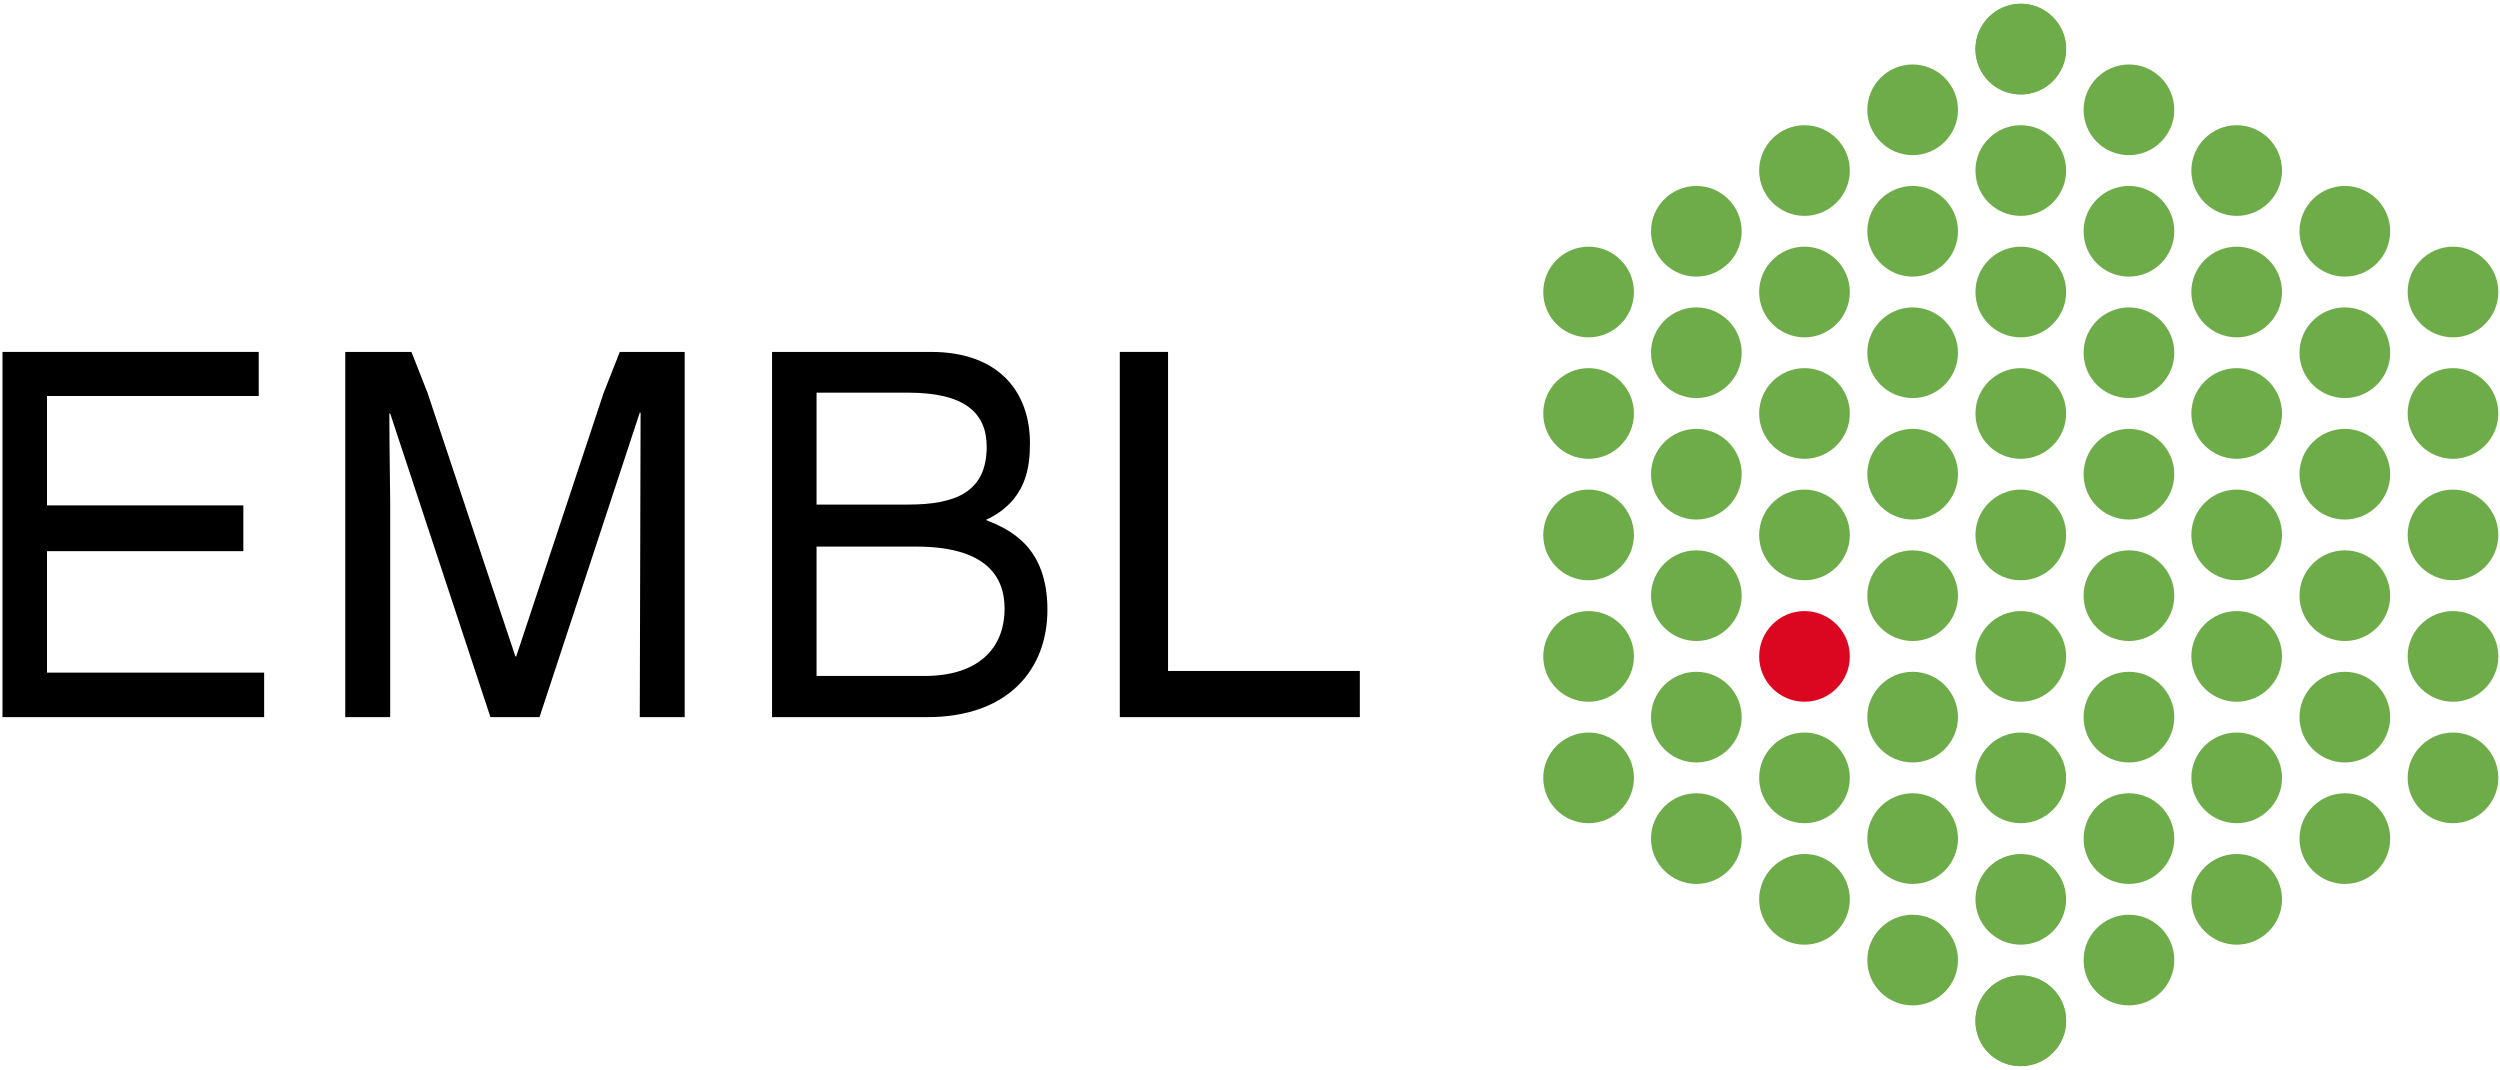
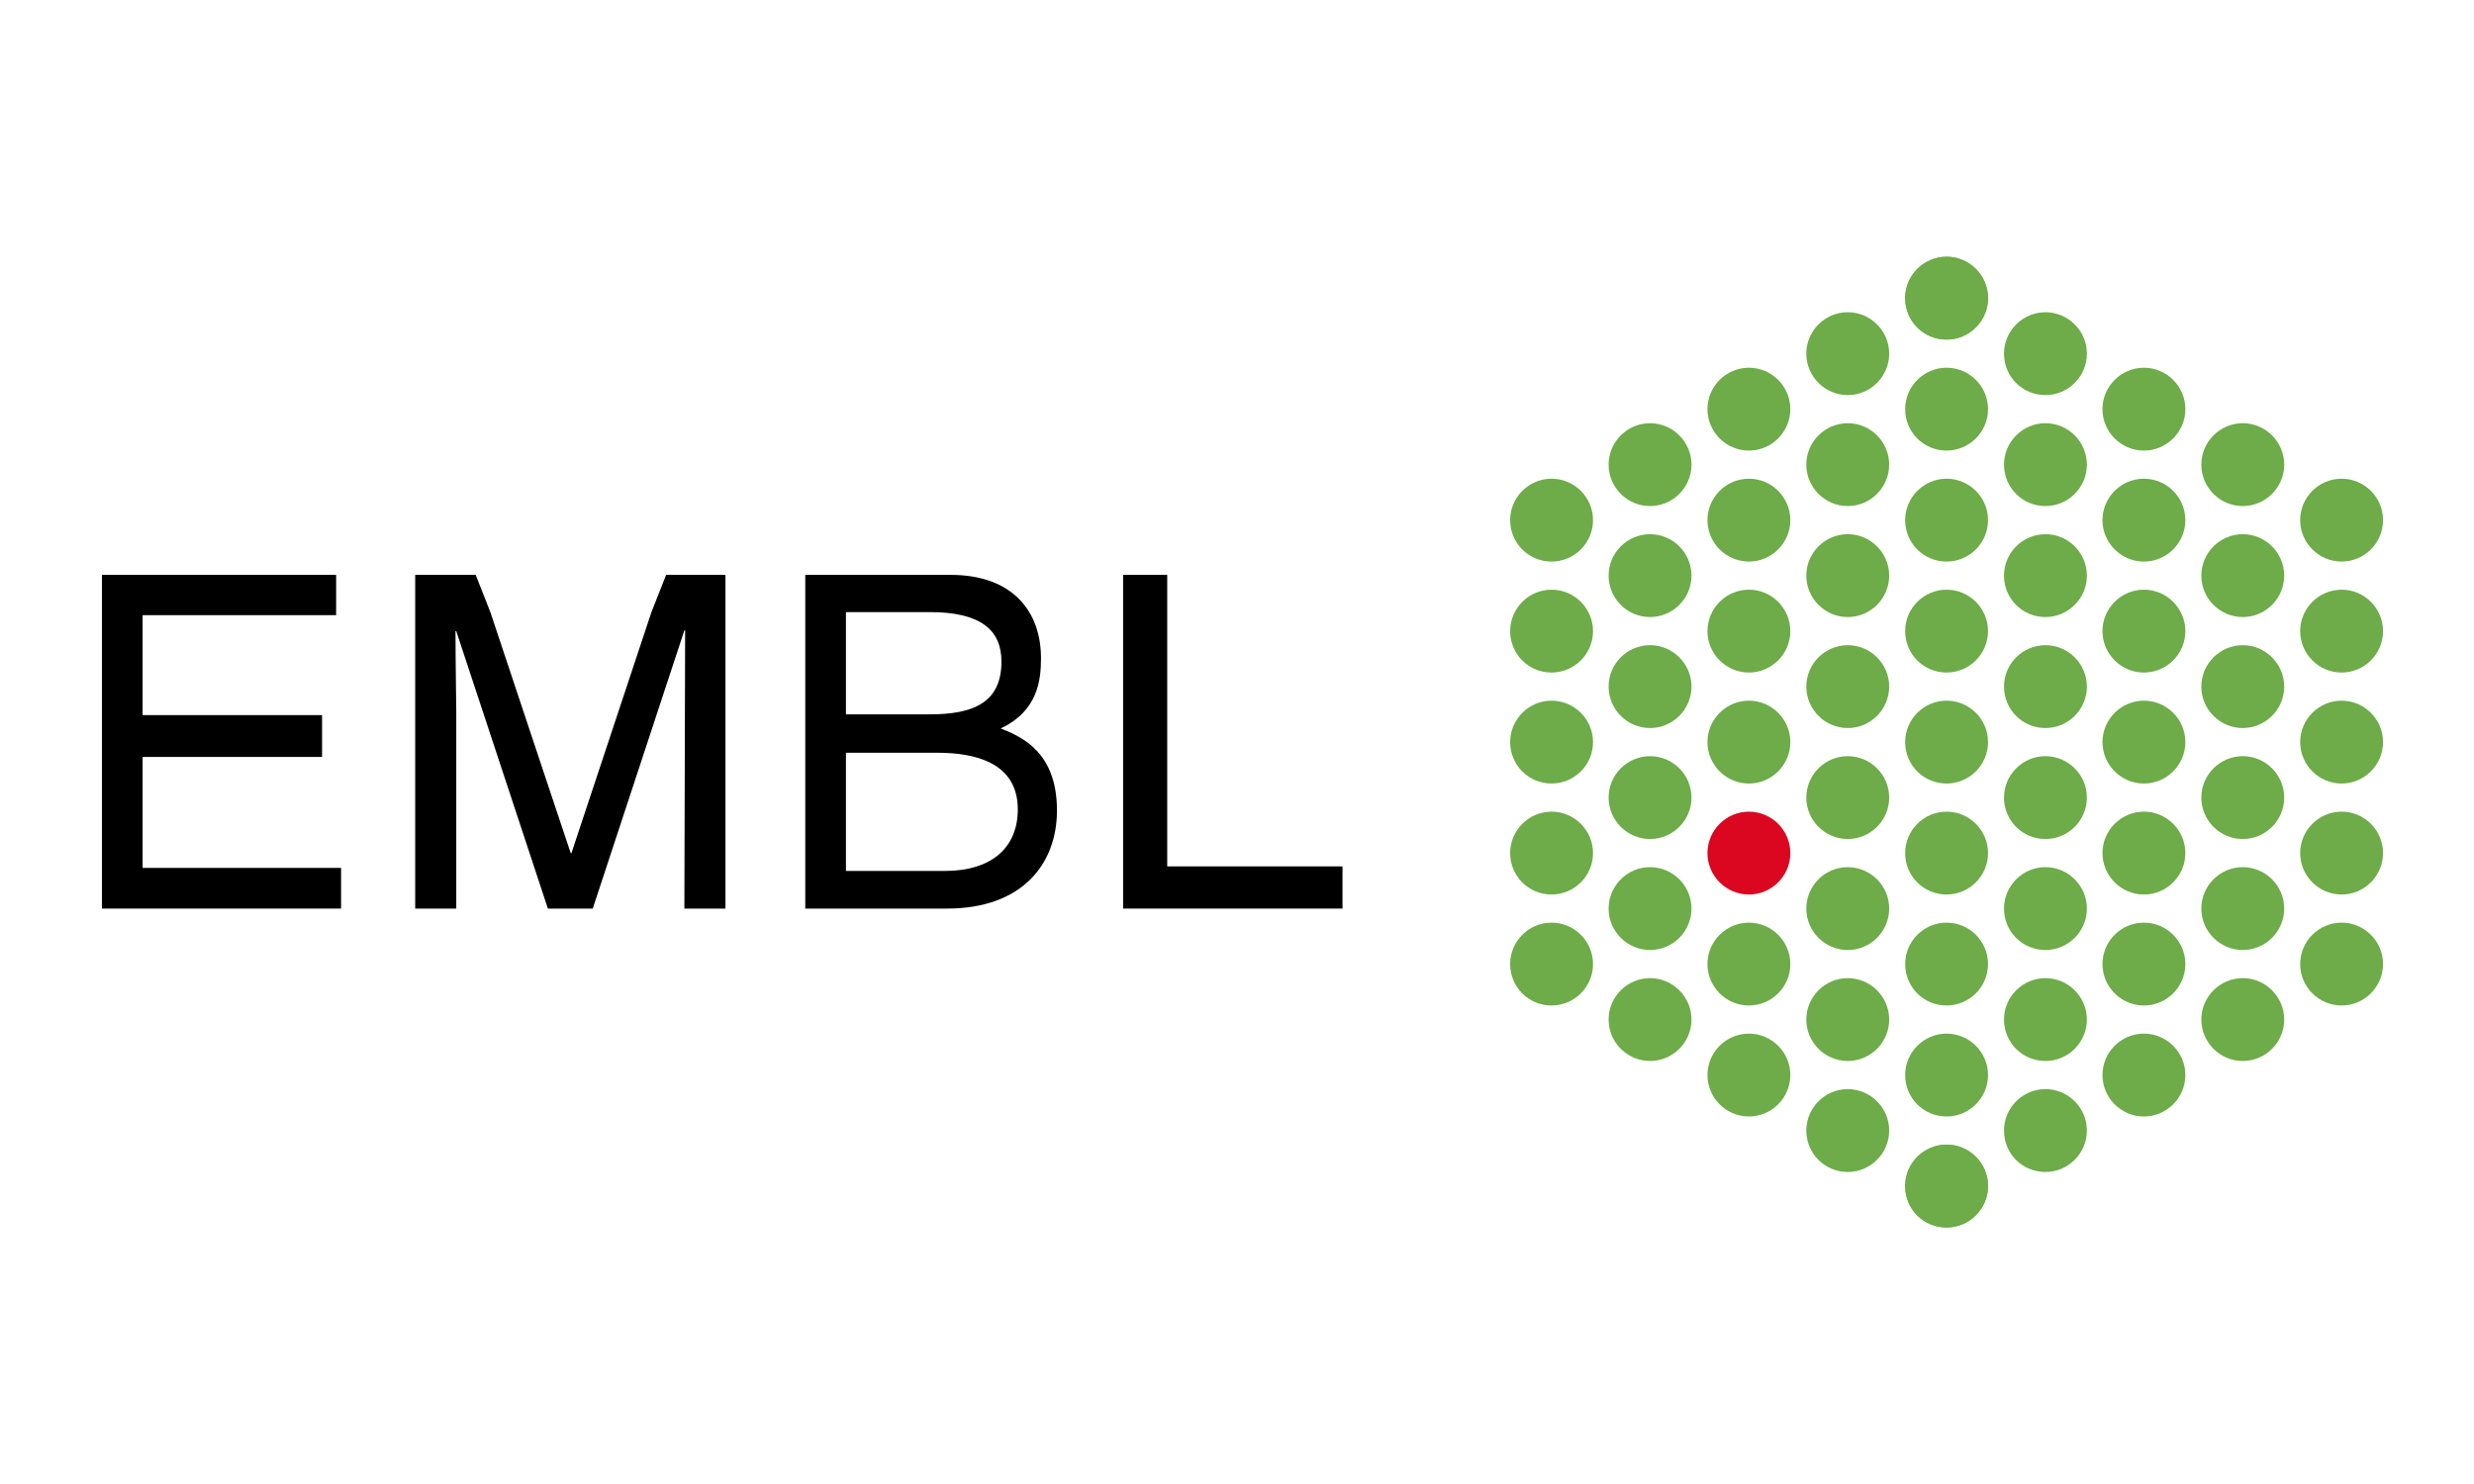
- <svg xmlns="http://www.w3.org/2000/svg" width="601px" height="257px" viewBox="0 0 601 257" version="1.1">
-   <defs />
-   <g id="Page-1" stroke="none" stroke-width="1" fill="none" fill-rule="evenodd">
-     <g id="ELIXIR-EMBL-EBI">
-       <g id="Group">
-         <path d="M474.9,11.8 C474.9,5.8 479.8,0.9 485.8,0.9 C491.8,0.9 496.7,5.8 496.7,11.8 C496.7,17.8 491.8,22.7 485.8,22.7 C479.7,22.7 474.9,17.8 474.9,11.8" id="Shape" fill="#6DAC48" />
-         <path d="M474.9,11.8 C474.9,5.8 479.8,0.9 485.8,0.9 C491.8,0.9 496.7,5.8 496.7,11.8 C496.7,17.8 491.8,22.7 485.8,22.7 C479.7,22.7 474.9,17.8 474.9,11.8" id="Shape" fill="#6DAC48" />
-         <path d="M474.9,245.4 C474.9,239.4 479.8,234.5 485.8,234.5 C491.8,234.5 496.7,239.4 496.7,245.4 C496.7,251.4 491.8,256.3 485.8,256.3 C479.7,256.3 474.9,251.5 474.9,245.4" id="Shape" fill="#6DAC48" />
-         <path d="M474.9,245.4 C474.9,239.4 479.8,234.5 485.8,234.5 C491.8,234.5 496.7,239.4 496.7,245.4 C496.7,251.4 491.8,256.3 485.8,256.3 C479.7,256.3 474.9,251.5 474.9,245.4" id="Shape" fill="#6DAC48" />
-         <path d="M500.9,26.4 C500.9,20.4 505.8,15.5 511.8,15.5 C517.8,15.5 522.7,20.4 522.7,26.4 C522.7,32.4 517.8,37.3 511.8,37.3 C505.7,37.3 500.9,32.4 500.9,26.4" id="Shape" fill="#6DAC48" />
-         <path d="M448.9,26.4 C448.9,20.4 453.8,15.5 459.8,15.5 C465.8,15.5 470.7,20.4 470.7,26.4 C470.7,32.4 465.8,37.3 459.8,37.3 C453.8,37.3 448.9,32.4 448.9,26.4" id="Shape" fill="#6DAC48" />
-         <path d="M500.9,230.8 C500.9,224.8 505.8,219.9 511.8,219.9 C517.8,219.9 522.7,224.8 522.7,230.8 C522.7,236.8 517.8,241.7 511.8,241.7 C505.7,241.7 500.9,236.9 500.9,230.8" id="Shape" fill="#6DAC48" />
-         <path d="M448.9,230.8 C448.9,224.8 453.8,219.9 459.8,219.9 C465.8,219.9 470.7,224.8 470.7,230.8 C470.7,236.8 465.8,241.7 459.8,241.7 C453.8,241.7 448.9,236.9 448.9,230.8" id="Shape" fill="#6DAC48" />
-         <path d="M474.9,41 C474.9,35 479.8,30.1 485.8,30.1 C491.8,30.1 496.7,35 496.7,41 C496.7,47 491.8,51.9 485.8,51.9 C479.7,51.9 474.9,47 474.9,41" id="Shape" fill="#6DAC48" />
-         <path d="M526.8,41 C526.8,35 531.7,30.1 537.7,30.1 C543.7,30.1 548.6,35 548.6,41 C548.6,47 543.7,51.9 537.7,51.9 C531.7,51.9 526.8,47 526.8,41" id="Shape" fill="#6DAC48" />
-         <path d="M422.9,41 C422.9,35 427.8,30.1 433.8,30.1 C439.8,30.1 444.7,35 444.7,41 C444.7,47 439.8,51.9 433.8,51.9 C427.8,51.9 422.9,47 422.9,41" id="Shape" fill="#6DAC48" />
-         <path d="M474.9,216.2 C474.9,210.2 479.8,205.3 485.8,205.3 C491.8,205.3 496.7,210.2 496.7,216.2 C496.7,222.2 491.8,227.1 485.8,227.1 C479.7,227.1 474.9,222.2 474.9,216.2" id="Shape" fill="#6DAC48" />
-         <path d="M526.8,216.2 C526.8,210.2 531.7,205.3 537.7,205.3 C543.7,205.3 548.6,210.2 548.6,216.2 C548.6,222.2 543.7,227.1 537.7,227.1 C531.7,227.1 526.8,222.2 526.8,216.2" id="Shape" fill="#6DAC48" />
-         <path d="M422.9,216.2 C422.9,210.2 427.8,205.3 433.8,205.3 C439.8,205.3 444.7,210.2 444.7,216.2 C444.7,222.2 439.8,227.1 433.8,227.1 C427.8,227.1 422.9,222.2 422.9,216.2" id="Shape" fill="#6DAC48" />
-         <path d="M500.9,55.6 C500.9,49.6 505.8,44.7 511.8,44.7 C517.8,44.7 522.7,49.6 522.7,55.6 C522.7,61.6 517.8,66.5 511.8,66.5 C505.7,66.5 500.9,61.6 500.9,55.6" id="Shape" fill="#6DAC48" />
-         <path d="M552.8,55.6 C552.8,49.6 557.7,44.7 563.7,44.7 C569.7,44.7 574.6,49.6 574.6,55.6 C574.6,61.6 569.7,66.5 563.7,66.5 C557.7,66.5 552.8,61.6 552.8,55.6" id="Shape" fill="#6DAC48" />
-         <path d="M448.9,55.6 C448.9,49.6 453.8,44.7 459.8,44.7 C465.8,44.7 470.7,49.6 470.7,55.6 C470.7,61.6 465.8,66.5 459.8,66.5 C453.8,66.5 448.9,61.6 448.9,55.6" id="Shape" fill="#6DAC48" />
-         <path d="M396.9,55.6 C396.9,49.6 401.8,44.7 407.8,44.7 C413.8,44.7 418.7,49.6 418.7,55.6 C418.7,61.6 413.8,66.5 407.8,66.5 C401.8,66.5 396.9,61.6 396.9,55.6" id="Shape" fill="#6DAC48" />
-         <path d="M500.9,84.8 C500.9,78.8 505.8,73.9 511.8,73.9 C517.8,73.9 522.7,78.8 522.7,84.8 C522.7,90.8 517.8,95.7 511.8,95.7 C505.7,95.7 500.9,90.8 500.9,84.8" id="Shape" fill="#6DAC48" />
-         <path d="M552.8,84.8 C552.8,78.8 557.7,73.9 563.7,73.9 C569.7,73.9 574.6,78.8 574.6,84.8 C574.6,90.8 569.7,95.7 563.7,95.7 C557.7,95.7 552.8,90.8 552.8,84.8" id="Shape" fill="#6DAC48" />
-         <path d="M448.9,84.8 C448.9,78.8 453.8,73.9 459.8,73.9 C465.8,73.9 470.7,78.8 470.7,84.8 C470.7,90.8 465.8,95.7 459.8,95.7 C453.8,95.7 448.9,90.8 448.9,84.8" id="Shape" fill="#6DAC48" />
-         <path d="M396.9,84.8 C396.9,78.8 401.8,73.9 407.8,73.9 C413.8,73.9 418.7,78.8 418.7,84.8 C418.7,90.8 413.8,95.7 407.8,95.7 C401.8,95.7 396.9,90.8 396.9,84.8" id="Shape" fill="#6DAC48" />
-         <path d="M500.9,114 C500.9,108 505.8,103.1 511.8,103.1 C517.8,103.1 522.7,108 522.7,114 C522.7,120 517.8,124.9 511.8,124.9 C505.7,124.9 500.9,120 500.9,114" id="Shape" fill="#6DAC48" />
-         <path d="M552.8,114 C552.8,108 557.7,103.1 563.7,103.1 C569.7,103.1 574.6,108 574.6,114 C574.6,120 569.7,124.9 563.7,124.9 C557.7,124.9 552.8,120 552.8,114" id="Shape" fill="#6DAC48" />
-         <path d="M448.9,114 C448.9,108 453.8,103.1 459.8,103.1 C465.8,103.1 470.7,108 470.7,114 C470.7,120 465.8,124.9 459.8,124.9 C453.8,124.9 448.9,120 448.9,114" id="Shape" fill="#6DAC48" />
-         <path d="M396.9,114 C396.9,108 401.8,103.1 407.8,103.1 C413.8,103.1 418.7,108 418.7,114 C418.7,120 413.8,124.9 407.8,124.9 C401.8,124.9 396.9,120 396.9,114" id="Shape" fill="#6DAC48" />
-         <path d="M500.9,143.2 C500.9,137.2 505.8,132.3 511.8,132.3 C517.8,132.3 522.7,137.2 522.7,143.2 C522.7,149.2 517.8,154.1 511.8,154.1 C505.7,154.1 500.9,149.2 500.9,143.2" id="Shape" fill="#6DAC48" />
-         <path d="M552.8,143.2 C552.8,137.2 557.7,132.3 563.7,132.3 C569.7,132.3 574.6,137.2 574.6,143.2 C574.6,149.2 569.7,154.1 563.7,154.1 C557.7,154.1 552.8,149.2 552.8,143.2" id="Shape" fill="#6DAC48" />
-         <path d="M448.9,143.2 C448.9,137.2 453.8,132.3 459.8,132.3 C465.8,132.3 470.7,137.2 470.7,143.2 C470.7,149.2 465.8,154.1 459.8,154.1 C453.8,154.1 448.9,149.2 448.9,143.2" id="Shape" fill="#6DAC48" />
-         <path d="M396.9,143.2 C396.9,137.2 401.8,132.3 407.8,132.3 C413.8,132.3 418.7,137.2 418.7,143.2 C418.7,149.2 413.8,154.1 407.8,154.1 C401.8,154.1 396.9,149.2 396.9,143.2" id="Shape" fill="#6DAC48" />
-         <path d="M500.9,172.4 C500.9,166.4 505.8,161.5 511.8,161.5 C517.8,161.5 522.7,166.4 522.7,172.4 C522.7,178.4 517.8,183.3 511.8,183.3 C505.7,183.3 500.9,178.4 500.9,172.4" id="Shape" fill="#6DAC48" />
-         <path d="M552.8,172.4 C552.8,166.4 557.7,161.5 563.7,161.5 C569.7,161.5 574.6,166.4 574.6,172.4 C574.6,178.4 569.7,183.3 563.7,183.3 C557.7,183.3 552.8,178.4 552.8,172.4" id="Shape" fill="#6DAC48" />
-         <path d="M448.9,172.4 C448.9,166.4 453.8,161.5 459.8,161.5 C465.8,161.5 470.7,166.4 470.7,172.4 C470.7,178.4 465.8,183.3 459.8,183.3 C453.8,183.3 448.9,178.4 448.9,172.4" id="Shape" fill="#6DAC48" />
-         <path d="M396.9,172.4 C396.9,166.4 401.8,161.5 407.8,161.5 C413.8,161.5 418.7,166.4 418.7,172.4 C418.7,178.4 413.8,183.3 407.8,183.3 C401.8,183.3 396.9,178.4 396.9,172.4" id="Shape" fill="#6DAC48" />
-         <path d="M500.9,201.6 C500.9,195.6 505.8,190.7 511.8,190.7 C517.8,190.7 522.7,195.6 522.7,201.6 C522.7,207.6 517.8,212.5 511.8,212.5 C505.7,212.5 500.9,207.6 500.9,201.6" id="Shape" fill="#6DAC48" />
-         <path d="M552.8,201.6 C552.8,195.6 557.7,190.7 563.7,190.7 C569.7,190.7 574.6,195.6 574.6,201.6 C574.6,207.6 569.7,212.5 563.7,212.5 C557.7,212.5 552.8,207.6 552.8,201.6" id="Shape" fill="#6DAC48" />
-         <path d="M448.9,201.6 C448.9,195.6 453.8,190.7 459.8,190.7 C465.8,190.7 470.7,195.6 470.7,201.6 C470.7,207.6 465.8,212.5 459.8,212.5 C453.8,212.5 448.9,207.6 448.9,201.6" id="Shape" fill="#6DAC48" />
-         <path d="M396.9,201.6 C396.9,195.6 401.8,190.7 407.8,190.7 C413.8,190.7 418.7,195.6 418.7,201.6 C418.7,207.6 413.8,212.5 407.8,212.5 C401.8,212.5 396.9,207.6 396.9,201.6" id="Shape" fill="#6DAC48" />
-         <path d="M474.9,70.2 C474.9,64.2 479.8,59.3 485.8,59.3 C491.8,59.3 496.7,64.2 496.7,70.2 C496.7,76.2 491.8,81.1 485.8,81.1 C479.7,81.1 474.9,76.2 474.9,70.2" id="Shape" fill="#6DAC48" />
-         <path d="M526.8,70.2 C526.8,64.2 531.7,59.3 537.7,59.3 C543.7,59.3 548.6,64.2 548.6,70.2 C548.6,76.2 543.7,81.1 537.7,81.1 C531.7,81.1 526.8,76.2 526.8,70.2" id="Shape" fill="#6DAC48" />
-         <path d="M578.8,70.2 C578.8,64.2 583.7,59.3 589.7,59.3 C595.7,59.3 600.6,64.2 600.6,70.2 C600.6,76.2 595.7,81.1 589.7,81.1 C583.7,81.1 578.8,76.2 578.8,70.2" id="Shape" fill="#6DAC48" />
-         <path d="M422.9,70.2 C422.9,64.2 427.8,59.3 433.8,59.3 C439.8,59.3 444.7,64.2 444.7,70.2 C444.7,76.2 439.8,81.1 433.8,81.1 C427.8,81.1 422.9,76.2 422.9,70.2" id="Shape" fill="#6DAC48" />
-         <path d="M371,70.2 C371,64.2 375.9,59.3 381.9,59.3 C387.9,59.3 392.8,64.2 392.8,70.2 C392.8,76.2 387.9,81.1 381.9,81.1 C375.8,81.1 371,76.2 371,70.2" id="Shape" fill="#6DAC48" />
-         <path d="M474.9,99.4 C474.9,93.4 479.8,88.5 485.8,88.5 C491.8,88.5 496.7,93.4 496.7,99.4 C496.7,105.4 491.8,110.3 485.8,110.3 C479.7,110.3 474.9,105.4 474.9,99.4" id="Shape" fill="#6DAC48" />
-         <path d="M526.8,99.4 C526.8,93.4 531.7,88.5 537.7,88.5 C543.7,88.5 548.6,93.4 548.6,99.4 C548.6,105.4 543.7,110.3 537.7,110.3 C531.7,110.3 526.8,105.4 526.8,99.4" id="Shape" fill="#6DAC48" />
-         <path d="M578.8,99.4 C578.8,93.4 583.7,88.5 589.7,88.5 C595.7,88.5 600.6,93.4 600.6,99.4 C600.6,105.4 595.7,110.3 589.7,110.3 C583.7,110.3 578.8,105.4 578.8,99.4" id="Shape" fill="#6DAC48" />
-         <path d="M422.9,99.4 C422.9,93.4 427.8,88.5 433.8,88.5 C439.8,88.5 444.7,93.4 444.7,99.4 C444.7,105.4 439.8,110.3 433.8,110.3 C427.8,110.3 422.9,105.4 422.9,99.4" id="Shape" fill="#6DAC48" />
-         <path d="M371,99.4 C371,93.4 375.9,88.5 381.9,88.5 C387.9,88.5 392.8,93.4 392.8,99.4 C392.8,105.4 387.9,110.3 381.9,110.3 C375.8,110.3 371,105.4 371,99.4" id="Shape" fill="#6DAC48" />
-         <path d="M474.9,128.6 C474.9,122.6 479.8,117.7 485.8,117.7 C491.8,117.7 496.7,122.6 496.7,128.6 C496.7,134.6 491.8,139.5 485.8,139.5 C479.7,139.5 474.9,134.6 474.9,128.6" id="Shape" fill="#6DAC48" />
-         <path d="M526.8,128.6 C526.8,122.6 531.7,117.7 537.7,117.7 C543.7,117.7 548.6,122.6 548.6,128.6 C548.6,134.6 543.7,139.5 537.7,139.5 C531.7,139.5 526.8,134.6 526.8,128.6" id="Shape" fill="#6DAC48" />
-         <path d="M578.8,128.6 C578.8,122.6 583.7,117.7 589.7,117.7 C595.7,117.7 600.6,122.6 600.6,128.6 C600.6,134.6 595.7,139.5 589.7,139.5 C583.7,139.5 578.8,134.6 578.8,128.6" id="Shape" fill="#6DAC48" />
-         <path d="M422.9,128.6 C422.9,122.6 427.8,117.7 433.8,117.7 C439.8,117.7 444.7,122.6 444.7,128.6 C444.7,134.6 439.8,139.5 433.8,139.5 C427.8,139.5 422.9,134.6 422.9,128.6" id="Shape" fill="#6DAC48" />
-         <path d="M371,128.6 C371,122.6 375.9,117.7 381.9,117.7 C387.9,117.7 392.8,122.6 392.8,128.6 C392.8,134.6 387.9,139.5 381.9,139.5 C375.8,139.5 371,134.6 371,128.6" id="Shape" fill="#6DAC48" />
-         <path d="M474.9,157.8 C474.9,151.8 479.8,146.9 485.8,146.9 C491.8,146.9 496.7,151.8 496.7,157.8 C496.7,163.8 491.8,168.7 485.8,168.7 C479.7,168.7 474.9,163.8 474.9,157.8" id="Shape" fill="#6DAC48" />
-         <path d="M526.8,157.8 C526.8,151.8 531.7,146.9 537.7,146.9 C543.7,146.9 548.6,151.8 548.6,157.8 C548.6,163.8 543.7,168.7 537.7,168.7 C531.7,168.7 526.8,163.8 526.8,157.8" id="Shape" fill="#6DAC48" />
-         <path d="M578.8,157.8 C578.8,151.8 583.7,146.9 589.7,146.9 C595.7,146.9 600.6,151.8 600.6,157.8 C600.6,163.8 595.7,168.7 589.7,168.7 C583.7,168.7 578.8,163.8 578.8,157.8" id="Shape" fill="#6DAC48" />
-         <path d="M422.9,157.8 C422.9,151.8 427.8,146.9 433.8,146.9 C439.8,146.9 444.7,151.8 444.7,157.8 C444.7,163.8 439.8,168.7 433.8,168.7 C427.8,168.7 422.9,163.8 422.9,157.8" id="Shape" fill="#DB0720" />
-         <path d="M371,157.8 C371,151.8 375.9,146.9 381.9,146.9 C387.9,146.9 392.8,151.8 392.8,157.8 C392.8,163.8 387.9,168.7 381.9,168.7 C375.8,168.7 371,163.8 371,157.8" id="Shape" fill="#6DAC48" />
-         <path d="M474.9,187 C474.9,181 479.8,176.1 485.8,176.1 C491.8,176.1 496.7,181 496.7,187 C496.7,193 491.8,197.9 485.8,197.9 C479.7,197.9 474.9,193 474.9,187" id="Shape" fill="#6DAC48" />
-         <path d="M526.8,187 C526.8,181 531.7,176.1 537.7,176.1 C543.7,176.1 548.6,181 548.6,187 C548.6,193 543.7,197.9 537.7,197.9 C531.7,197.9 526.8,193 526.8,187" id="Shape" fill="#6DAC48" />
-         <path d="M578.8,187 C578.8,181 583.7,176.1 589.7,176.1 C595.7,176.1 600.6,181 600.6,187 C600.6,193 595.7,197.9 589.7,197.9 C583.7,197.9 578.8,193 578.8,187" id="Shape" fill="#6DAC48" />
-         <path d="M422.9,187 C422.9,181 427.8,176.1 433.8,176.1 C439.8,176.1 444.7,181 444.7,187 C444.7,193 439.8,197.9 433.8,197.9 C427.8,197.9 422.9,193 422.9,187" id="Shape" fill="#6DAC48" />
-         <path d="M371,187 C371,181 375.9,176.1 381.9,176.1 C387.9,176.1 392.8,181 392.8,187 C392.8,193 387.9,197.9 381.9,197.9 C375.8,197.9 371,193 371,187" id="Shape" fill="#6DAC48" />
-         <path d="M63.5,161.7 L11.3,161.7 L11.3,132.5 L58.5,132.5 L58.5,121.5 L11.3,121.5 L11.3,95.2 L62.2,95.2 L62.2,84.6 L0.6,84.6 L0.6,172.4 L63.5,172.4 L63.5,161.7 Z" id="Shape" fill="#000000" />
-         <path d="M164.6,172.4 L164.6,84.6 L149,84.6 C149,84.6 145.5,93.5 145.1,94.5 C132.5,132.5 124.1,157.8 124.1,157.8 L123.9,157.8 C123.9,157.8 115.4,132.4 102.8,94.5 C102.4,93.4 98.9,84.6 98.9,84.6 L83,84.6 L83,172.4 L93.8,172.4 L93.8,120.5 C93.8,117.9 93.6,107.5 93.6,99.4 L93.8,99.4 L117.9,172.4 L129.7,172.4 L153.8,99.2 L154,99.2 C154,107.5 153.8,172.4 153.8,172.4 L164.6,172.4 L164.6,172.4 Z" id="Shape" fill="#000000" />
-         <path d="M196.3,94.4 L218.4,94.4 C231.7,94.4 237.2,99.1 237.2,107.4 C237.2,118.3 229.7,121.3 218.3,121.3 L196.3,121.3 L196.3,94.4 L196.3,94.4 Z M185.6,172.4 L222.9,172.4 C242.5,172.4 251.8,160.8 251.8,146.6 C251.8,131.4 242.8,127.3 237,125 C246.8,120.4 247.6,112.3 247.6,106.5 C247.6,94.4 240.3,84.6 223.8,84.6 L185.6,84.6 L185.6,172.4 L185.6,172.4 Z M196.3,131.4 L220.3,131.4 C230.1,131.4 241.5,133.9 241.5,146.3 C241.5,156.2 234.8,162.5 222.3,162.5 L196.3,162.5 L196.3,131.4 L196.3,131.4 Z" id="Shape" fill="#000000" />
-         <path d="M280.8,84.6 L269.2,84.6 L269.2,172.4 L326.9,172.4 L326.9,161.3 L280.8,161.3 L280.8,84.6 Z" id="Shape" fill="#000000" />
-       </g>
-     </g>
+ <svg xmlns="http://www.w3.org/2000/svg" version="1.1" id="layer" x="0px" y="0px" viewBox="0 0 500 300" xml:space="preserve" width="500" height="300">
+   <defs id="defs1232" />
+   <style type="text/css" id="style1091">
+ 	.st0{fill:#6DAC48;}
+ 	.st1{fill:#DB0720;}
+ 	.st2{fill-rule:evenodd;clip-rule:evenodd;}
+ </style>
+   <g id="g1227" transform="matrix(0.7683653,0,0,0.7683653,4.771675,-97.08603)">
+     <path class="st0" d="m 494.9,204.8 c 0,-6 4.9,-10.9 10.9,-10.9 6,0 10.9,4.9 10.9,10.9 0,6 -4.9,10.9 -10.9,10.9 -6.1,0 -10.9,-4.9 -10.9,-10.9" id="path1093" style="fill:#6dac48" />
+     <path class="st0" d="m 494.9,204.8 c 0,-6 4.9,-10.9 10.9,-10.9 6,0 10.9,4.9 10.9,10.9 0,6 -4.9,10.9 -10.9,10.9 -6.1,0 -10.9,-4.9 -10.9,-10.9" id="path1095" style="fill:#6dac48" />
+     <path class="st0" d="m 494.9,438.4 c 0,-6 4.9,-10.9 10.9,-10.9 6,0 10.9,4.9 10.9,10.9 0,6 -4.9,10.9 -10.9,10.9 -6.1,0 -10.9,-4.8 -10.9,-10.9" id="path1097" style="fill:#6dac48" />
+     <path class="st0" d="m 494.9,438.4 c 0,-6 4.9,-10.9 10.9,-10.9 6,0 10.9,4.9 10.9,10.9 0,6 -4.9,10.9 -10.9,10.9 -6.1,0 -10.9,-4.8 -10.9,-10.9" id="path1099" style="fill:#6dac48" />
+     <path class="st0" d="m 520.9,219.4 c 0,-6 4.9,-10.9 10.9,-10.9 6,0 10.9,4.9 10.9,10.9 0,6 -4.9,10.9 -10.9,10.9 -6.1,0 -10.9,-4.9 -10.9,-10.9" id="path1101" style="fill:#6dac48" />
+     <path class="st0" d="m 468.9,219.4 c 0,-6 4.9,-10.9 10.9,-10.9 6,0 10.9,4.9 10.9,10.9 0,6 -4.9,10.9 -10.9,10.9 -6,0 -10.9,-4.9 -10.9,-10.9" id="path1103" style="fill:#6dac48" />
+     <path class="st0" d="m 520.9,423.8 c 0,-6 4.9,-10.9 10.9,-10.9 6,0 10.9,4.9 10.9,10.9 0,6 -4.9,10.9 -10.9,10.9 -6.1,0 -10.9,-4.8 -10.9,-10.9" id="path1105" style="fill:#6dac48" />
+     <path class="st0" d="m 468.9,423.8 c 0,-6 4.9,-10.9 10.9,-10.9 6,0 10.9,4.9 10.9,10.9 0,6 -4.9,10.9 -10.9,10.9 -6,0 -10.9,-4.8 -10.9,-10.9" id="path1107" style="fill:#6dac48" />
+     <path class="st0" d="m 494.9,234 c 0,-6 4.9,-10.9 10.9,-10.9 6,0 10.9,4.9 10.9,10.9 0,6 -4.9,10.9 -10.9,10.9 -6.1,0 -10.9,-4.9 -10.9,-10.9" id="path1109" style="fill:#6dac48" />
+     <path class="st0" d="m 546.8,234 c 0,-6 4.9,-10.9 10.9,-10.9 6,0 10.9,4.9 10.9,10.9 0,6 -4.9,10.9 -10.9,10.9 -6,0 -10.9,-4.9 -10.9,-10.9" id="path1111" style="fill:#6dac48" />
+     <path class="st0" d="m 442.9,234 c 0,-6 4.9,-10.9 10.9,-10.9 6,0 10.9,4.9 10.9,10.9 0,6 -4.9,10.9 -10.9,10.9 -6,0 -10.9,-4.9 -10.9,-10.9" id="path1113" style="fill:#6dac48" />
+     <path class="st0" d="m 494.9,409.2 c 0,-6 4.9,-10.9 10.9,-10.9 6,0 10.9,4.9 10.9,10.9 0,6 -4.9,10.9 -10.9,10.9 -6.1,0 -10.9,-4.9 -10.9,-10.9" id="path1115" style="fill:#6dac48" />
+     <path class="st0" d="m 546.8,409.2 c 0,-6 4.9,-10.9 10.9,-10.9 6,0 10.9,4.9 10.9,10.9 0,6 -4.9,10.9 -10.9,10.9 -6,0 -10.9,-4.9 -10.9,-10.9" id="path1117" style="fill:#6dac48" />
+     <path class="st0" d="m 442.9,409.2 c 0,-6 4.9,-10.9 10.9,-10.9 6,0 10.9,4.9 10.9,10.9 0,6 -4.9,10.9 -10.9,10.9 -6,0 -10.9,-4.9 -10.9,-10.9" id="path1119" style="fill:#6dac48" />
+     <path class="st0" d="m 520.9,248.6 c 0,-6 4.9,-10.9 10.9,-10.9 6,0 10.9,4.9 10.9,10.9 0,6 -4.9,10.9 -10.9,10.9 -6.1,0 -10.9,-4.9 -10.9,-10.9" id="path1121" style="fill:#6dac48" />
+     <path class="st0" d="m 572.8,248.6 c 0,-6 4.9,-10.9 10.9,-10.9 6,0 10.9,4.9 10.9,10.9 0,6 -4.9,10.9 -10.9,10.9 -6,0 -10.9,-4.9 -10.9,-10.9" id="path1123" style="fill:#6dac48" />
+     <path class="st0" d="m 468.9,248.6 c 0,-6 4.9,-10.9 10.9,-10.9 6,0 10.9,4.9 10.9,10.9 0,6 -4.9,10.9 -10.9,10.9 -6,0 -10.9,-4.9 -10.9,-10.9" id="path1125" style="fill:#6dac48" />
+     <path class="st0" d="m 416.9,248.6 c 0,-6 4.9,-10.9 10.9,-10.9 6,0 10.9,4.9 10.9,10.9 0,6 -4.9,10.9 -10.9,10.9 -6,0 -10.9,-4.9 -10.9,-10.9" id="path1127" style="fill:#6dac48" />
+     <path class="st0" d="m 520.9,277.8 c 0,-6 4.9,-10.9 10.9,-10.9 6,0 10.9,4.9 10.9,10.9 0,6 -4.9,10.9 -10.9,10.9 -6.1,0 -10.9,-4.9 -10.9,-10.9" id="path1129" style="fill:#6dac48" />
+     <path class="st0" d="m 572.8,277.8 c 0,-6 4.9,-10.9 10.9,-10.9 6,0 10.9,4.9 10.9,10.9 0,6 -4.9,10.9 -10.9,10.9 -6,0 -10.9,-4.9 -10.9,-10.9" id="path1131" style="fill:#6dac48" />
+     <path class="st0" d="m 468.9,277.8 c 0,-6 4.9,-10.9 10.9,-10.9 6,0 10.9,4.9 10.9,10.9 0,6 -4.9,10.9 -10.9,10.9 -6,0 -10.9,-4.9 -10.9,-10.9" id="path1133" style="fill:#6dac48" />
+     <path class="st0" d="m 416.9,277.8 c 0,-6 4.9,-10.9 10.9,-10.9 6,0 10.9,4.9 10.9,10.9 0,6 -4.9,10.9 -10.9,10.9 -6,0 -10.9,-4.9 -10.9,-10.9" id="path1135" style="fill:#6dac48" />
+     <path class="st0" d="m 520.9,307 c 0,-6 4.9,-10.9 10.9,-10.9 6,0 10.9,4.9 10.9,10.9 0,6 -4.9,10.9 -10.9,10.9 -6.1,0 -10.9,-4.9 -10.9,-10.9" id="path1137" style="fill:#6dac48" />
+     <path class="st0" d="m 572.8,307 c 0,-6 4.9,-10.9 10.9,-10.9 6,0 10.9,4.9 10.9,10.9 0,6 -4.9,10.9 -10.9,10.9 -6,0 -10.9,-4.9 -10.9,-10.9" id="path1139" style="fill:#6dac48" />
+     <path class="st0" d="m 468.9,307 c 0,-6 4.9,-10.9 10.9,-10.9 6,0 10.9,4.9 10.9,10.9 0,6 -4.9,10.9 -10.9,10.9 -6,0 -10.9,-4.9 -10.9,-10.9" id="path1141" style="fill:#6dac48" />
+     <path class="st0" d="m 416.9,307 c 0,-6 4.9,-10.9 10.9,-10.9 6,0 10.9,4.9 10.9,10.9 0,6 -4.9,10.9 -10.9,10.9 -6,0 -10.9,-4.9 -10.9,-10.9" id="path1143" style="fill:#6dac48" />
+     <path class="st0" d="m 520.9,336.2 c 0,-6 4.9,-10.9 10.9,-10.9 6,0 10.9,4.9 10.9,10.9 0,6 -4.9,10.9 -10.9,10.9 -6.1,0 -10.9,-4.9 -10.9,-10.9" id="path1145" style="fill:#6dac48" />
+     <path class="st0" d="m 572.8,336.2 c 0,-6 4.9,-10.9 10.9,-10.9 6,0 10.9,4.9 10.9,10.9 0,6 -4.9,10.9 -10.9,10.9 -6,0 -10.9,-4.9 -10.9,-10.9" id="path1147" style="fill:#6dac48" />
+     <path class="st0" d="m 468.9,336.2 c 0,-6 4.9,-10.9 10.9,-10.9 6,0 10.9,4.9 10.9,10.9 0,6 -4.9,10.9 -10.9,10.9 -6,0 -10.9,-4.9 -10.9,-10.9" id="path1149" style="fill:#6dac48" />
+     <path class="st0" d="m 416.9,336.2 c 0,-6 4.9,-10.9 10.9,-10.9 6,0 10.9,4.9 10.9,10.9 0,6 -4.9,10.9 -10.9,10.9 -6,0 -10.9,-4.9 -10.9,-10.9" id="path1151" style="fill:#6dac48" />
+     <path class="st0" d="m 520.9,365.4 c 0,-6 4.9,-10.9 10.9,-10.9 6,0 10.9,4.9 10.9,10.9 0,6 -4.9,10.9 -10.9,10.9 -6.1,0 -10.9,-4.9 -10.9,-10.9" id="path1153" style="fill:#6dac48" />
+     <path class="st0" d="m 572.8,365.4 c 0,-6 4.9,-10.9 10.9,-10.9 6,0 10.9,4.9 10.9,10.9 0,6 -4.9,10.9 -10.9,10.9 -6,0 -10.9,-4.9 -10.9,-10.9" id="path1155" style="fill:#6dac48" />
+     <path class="st0" d="m 468.9,365.4 c 0,-6 4.9,-10.9 10.9,-10.9 6,0 10.9,4.9 10.9,10.9 0,6 -4.9,10.9 -10.9,10.9 -6,0 -10.9,-4.9 -10.9,-10.9" id="path1157" style="fill:#6dac48" />
+     <path class="st0" d="m 416.9,365.4 c 0,-6 4.9,-10.9 10.9,-10.9 6,0 10.9,4.9 10.9,10.9 0,6 -4.9,10.9 -10.9,10.9 -6,0 -10.9,-4.9 -10.9,-10.9" id="path1159" style="fill:#6dac48" />
+     <path class="st0" d="m 520.9,394.6 c 0,-6 4.9,-10.9 10.9,-10.9 6,0 10.9,4.9 10.9,10.9 0,6 -4.9,10.9 -10.9,10.9 -6.1,0 -10.9,-4.9 -10.9,-10.9" id="path1161" style="fill:#6dac48" />
+     <path class="st0" d="m 572.8,394.6 c 0,-6 4.9,-10.9 10.9,-10.9 6,0 10.9,4.9 10.9,10.9 0,6 -4.9,10.9 -10.9,10.9 -6,0 -10.9,-4.9 -10.9,-10.9" id="path1163" style="fill:#6dac48" />
+     <path class="st0" d="m 468.9,394.6 c 0,-6 4.9,-10.9 10.9,-10.9 6,0 10.9,4.9 10.9,10.9 0,6 -4.9,10.9 -10.9,10.9 -6,0 -10.9,-4.9 -10.9,-10.9" id="path1165" style="fill:#6dac48" />
+     <path class="st0" d="m 416.9,394.6 c 0,-6 4.9,-10.9 10.9,-10.9 6,0 10.9,4.9 10.9,10.9 0,6 -4.9,10.9 -10.9,10.9 -6,0 -10.9,-4.9 -10.9,-10.9" id="path1167" style="fill:#6dac48" />
+     <path class="st0" d="m 494.9,263.2 c 0,-6 4.9,-10.9 10.9,-10.9 6,0 10.9,4.9 10.9,10.9 0,6 -4.9,10.9 -10.9,10.9 -6.1,0 -10.9,-4.9 -10.9,-10.9" id="path1169" style="fill:#6dac48" />
+     <path class="st0" d="m 546.8,263.2 c 0,-6 4.9,-10.9 10.9,-10.9 6,0 10.9,4.9 10.9,10.9 0,6 -4.9,10.9 -10.9,10.9 -6,0 -10.9,-4.9 -10.9,-10.9" id="path1171" style="fill:#6dac48" />
+     <path class="st0" d="m 598.8,263.2 c 0,-6 4.9,-10.9 10.9,-10.9 6,0 10.9,4.9 10.9,10.9 0,6 -4.9,10.9 -10.9,10.9 -6,0 -10.9,-4.9 -10.9,-10.9" id="path1173" style="fill:#6dac48" />
+     <path class="st0" d="m 442.9,263.2 c 0,-6 4.9,-10.9 10.9,-10.9 6,0 10.9,4.9 10.9,10.9 0,6 -4.9,10.9 -10.9,10.9 -6,0 -10.9,-4.9 -10.9,-10.9" id="path1175" style="fill:#6dac48" />
+     <path class="st0" d="m 391,263.2 c 0,-6 4.9,-10.9 10.9,-10.9 6,0 10.9,4.9 10.9,10.9 0,6 -4.9,10.9 -10.9,10.9 -6.1,0 -10.9,-4.9 -10.9,-10.9" id="path1177" style="fill:#6dac48" />
+     <path class="st0" d="m 494.9,292.4 c 0,-6 4.9,-10.9 10.9,-10.9 6,0 10.9,4.9 10.9,10.9 0,6 -4.9,10.9 -10.9,10.9 -6.1,0 -10.9,-4.9 -10.9,-10.9" id="path1179" style="fill:#6dac48" />
+     <path class="st0" d="m 546.8,292.4 c 0,-6 4.9,-10.9 10.9,-10.9 6,0 10.9,4.9 10.9,10.9 0,6 -4.9,10.9 -10.9,10.9 -6,0 -10.9,-4.9 -10.9,-10.9" id="path1181" style="fill:#6dac48" />
+     <path class="st0" d="m 598.8,292.4 c 0,-6 4.9,-10.9 10.9,-10.9 6,0 10.9,4.9 10.9,10.9 0,6 -4.9,10.9 -10.9,10.9 -6,0 -10.9,-4.9 -10.9,-10.9" id="path1183" style="fill:#6dac48" />
+     <path class="st0" d="m 442.9,292.4 c 0,-6 4.9,-10.9 10.9,-10.9 6,0 10.9,4.9 10.9,10.9 0,6 -4.9,10.9 -10.9,10.9 -6,0 -10.9,-4.9 -10.9,-10.9" id="path1185" style="fill:#6dac48" />
+     <path class="st0" d="m 391,292.4 c 0,-6 4.9,-10.9 10.9,-10.9 6,0 10.9,4.9 10.9,10.9 0,6 -4.9,10.9 -10.9,10.9 -6.1,0 -10.9,-4.9 -10.9,-10.9" id="path1187" style="fill:#6dac48" />
+     <path class="st0" d="m 494.9,321.6 c 0,-6 4.9,-10.9 10.9,-10.9 6,0 10.9,4.9 10.9,10.9 0,6 -4.9,10.9 -10.9,10.9 -6.1,0 -10.9,-4.9 -10.9,-10.9" id="path1189" style="fill:#6dac48" />
+     <path class="st0" d="m 546.8,321.6 c 0,-6 4.9,-10.9 10.9,-10.9 6,0 10.9,4.9 10.9,10.9 0,6 -4.9,10.9 -10.9,10.9 -6,0 -10.9,-4.9 -10.9,-10.9" id="path1191" style="fill:#6dac48" />
+     <path class="st0" d="m 598.8,321.6 c 0,-6 4.9,-10.9 10.9,-10.9 6,0 10.9,4.9 10.9,10.9 0,6 -4.9,10.9 -10.9,10.9 -6,0 -10.9,-4.9 -10.9,-10.9" id="path1193" style="fill:#6dac48" />
+     <path class="st0" d="m 442.9,321.6 c 0,-6 4.9,-10.9 10.9,-10.9 6,0 10.9,4.9 10.9,10.9 0,6 -4.9,10.9 -10.9,10.9 -6,0 -10.9,-4.9 -10.9,-10.9" id="path1195" style="fill:#6dac48" />
+     <path class="st0" d="m 391,321.6 c 0,-6 4.9,-10.9 10.9,-10.9 6,0 10.9,4.9 10.9,10.9 0,6 -4.9,10.9 -10.9,10.9 -6.1,0 -10.9,-4.9 -10.9,-10.9" id="path1197" style="fill:#6dac48" />
+     <path class="st0" d="m 494.9,350.8 c 0,-6 4.9,-10.9 10.9,-10.9 6,0 10.9,4.9 10.9,10.9 0,6 -4.9,10.9 -10.9,10.9 -6.1,0 -10.9,-4.9 -10.9,-10.9" id="path1199" style="fill:#6dac48" />
+     <path class="st0" d="m 546.8,350.8 c 0,-6 4.9,-10.9 10.9,-10.9 6,0 10.9,4.9 10.9,10.9 0,6 -4.9,10.9 -10.9,10.9 -6,0 -10.9,-4.9 -10.9,-10.9" id="path1201" style="fill:#6dac48" />
+     <path class="st0" d="m 598.8,350.8 c 0,-6 4.9,-10.9 10.9,-10.9 6,0 10.9,4.9 10.9,10.9 0,6 -4.9,10.9 -10.9,10.9 -6,0 -10.9,-4.9 -10.9,-10.9" id="path1203" style="fill:#6dac48" />
+     <path class="st1" d="m 442.9,350.8 c 0,-6 4.9,-10.9 10.9,-10.9 6,0 10.9,4.9 10.9,10.9 0,6 -4.9,10.9 -10.9,10.9 -6,0 -10.9,-4.9 -10.9,-10.9" id="path1205" style="fill:#db0720" />
+     <path class="st0" d="m 391,350.8 c 0,-6 4.9,-10.9 10.9,-10.9 6,0 10.9,4.9 10.9,10.9 0,6 -4.9,10.9 -10.9,10.9 -6.1,0 -10.9,-4.9 -10.9,-10.9" id="path1207" style="fill:#6dac48" />
+     <path class="st0" d="m 494.9,380 c 0,-6 4.9,-10.9 10.9,-10.9 6,0 10.9,4.9 10.9,10.9 0,6 -4.9,10.9 -10.9,10.9 -6.1,0 -10.9,-4.9 -10.9,-10.9" id="path1209" style="fill:#6dac48" />
+     <path class="st0" d="m 546.8,380 c 0,-6 4.9,-10.9 10.9,-10.9 6,0 10.9,4.9 10.9,10.9 0,6 -4.9,10.9 -10.9,10.9 -6,0 -10.9,-4.9 -10.9,-10.9" id="path1211" style="fill:#6dac48" />
+     <path class="st0" d="m 598.8,380 c 0,-6 4.9,-10.9 10.9,-10.9 6,0 10.9,4.9 10.9,10.9 0,6 -4.9,10.9 -10.9,10.9 -6,0 -10.9,-4.9 -10.9,-10.9" id="path1213" style="fill:#6dac48" />
+     <path class="st0" d="m 442.9,380 c 0,-6 4.9,-10.9 10.9,-10.9 6,0 10.9,4.9 10.9,10.9 0,6 -4.9,10.9 -10.9,10.9 -6,0 -10.9,-4.9 -10.9,-10.9" id="path1215" style="fill:#6dac48" />
+     <path class="st0" d="m 391,380 c 0,-6 4.9,-10.9 10.9,-10.9 6,0 10.9,4.9 10.9,10.9 0,6 -4.9,10.9 -10.9,10.9 -6.1,0 -10.9,-4.9 -10.9,-10.9" id="path1217" style="fill:#6dac48" />
+     <polygon points="82.2,277.6 20.6,277.6 20.6,365.4 83.5,365.4 83.5,354.7 31.3,354.7 31.3,325.5 78.5,325.5 78.5,314.5 31.3,314.5 31.3,288.2 82.2,288.2 " id="polygon1219" />
+     <path d="M 184.6,365.4 V 277.6 H 169 c 0,0 -3.5,8.9 -3.9,9.9 -12.6,38 -21,63.3 -21,63.3 h -0.2 c 0,0 -8.5,-25.4 -21.1,-63.3 -0.4,-1.1 -3.9,-9.9 -3.9,-9.9 H 103 v 87.8 h 10.8 v -51.9 c 0,-2.6 -0.2,-13 -0.2,-21.1 h 0.2 l 24.1,73 h 11.8 l 24.1,-73.2 h 0.2 c 0,8.3 -0.2,73.2 -0.2,73.2 z" id="path1221" />
+     <path class="st2" d="m 216.3,287.4 h 22.1 c 13.3,0 18.8,4.7 18.8,13 0,10.9 -7.5,13.9 -18.9,13.9 h -22 z m -10.7,78 h 37.3 c 19.6,0 28.9,-11.6 28.9,-25.8 0,-15.2 -9,-19.3 -14.8,-21.6 9.8,-4.6 10.6,-12.7 10.6,-18.5 0,-12.1 -7.3,-21.9 -23.8,-21.9 h -38.2 z m 10.7,-41 h 24 c 9.8,0 21.2,2.5 21.2,14.9 0,9.9 -6.7,16.2 -19.2,16.2 h -26 z" id="path1223" style="clip-rule:evenodd;fill-rule:evenodd" />
+     <polygon points="289.2,365.4 346.9,365.4 346.9,354.3 300.8,354.3 300.8,277.6 289.2,277.6 " id="polygon1225" />
  </g>
</svg>
